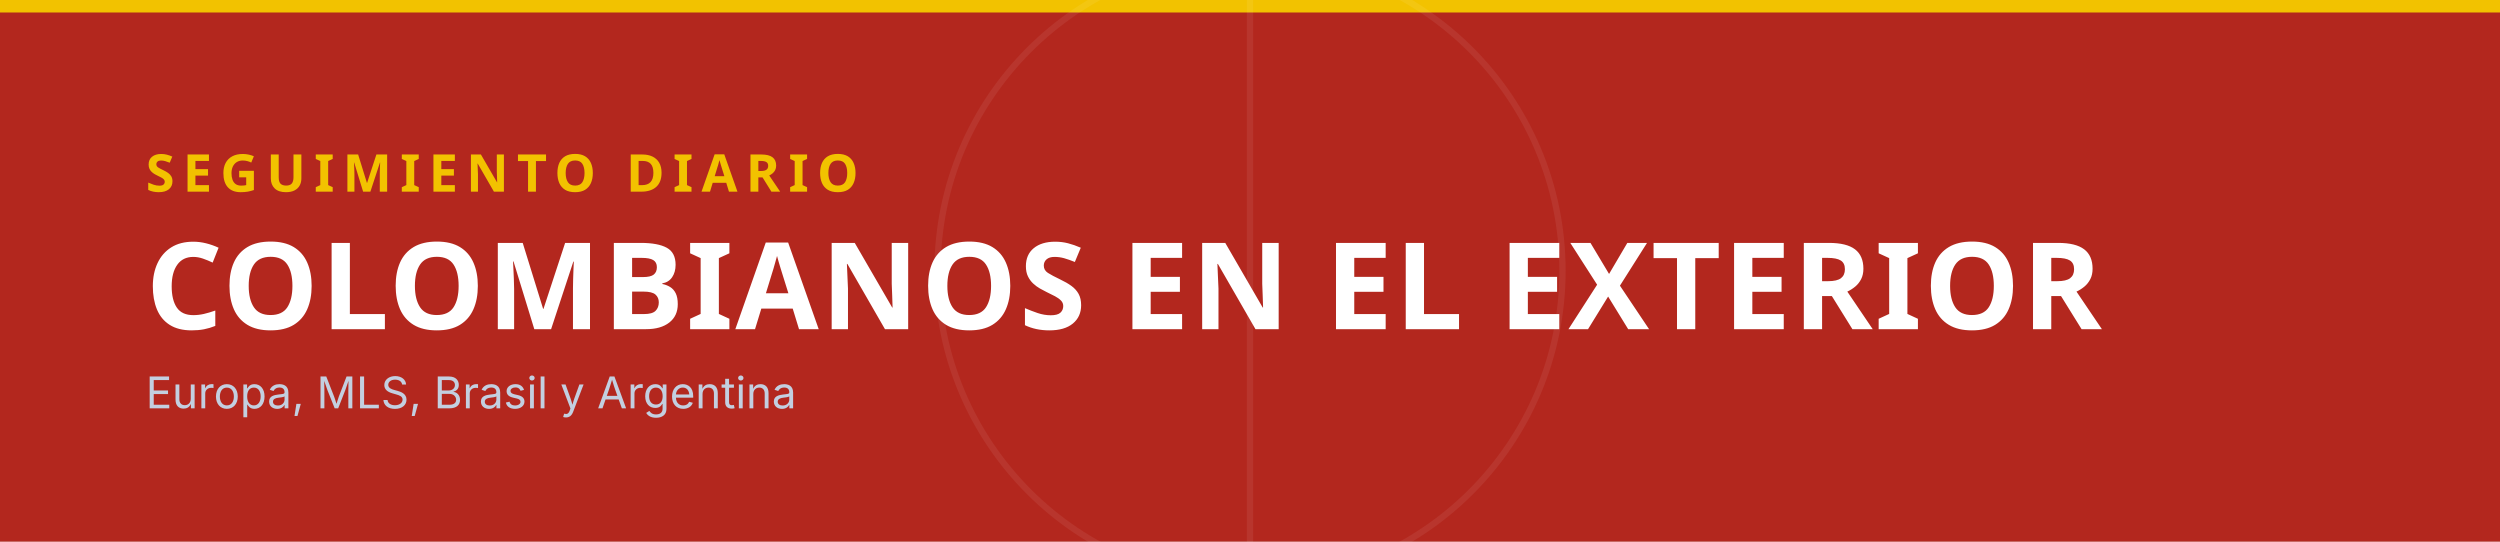
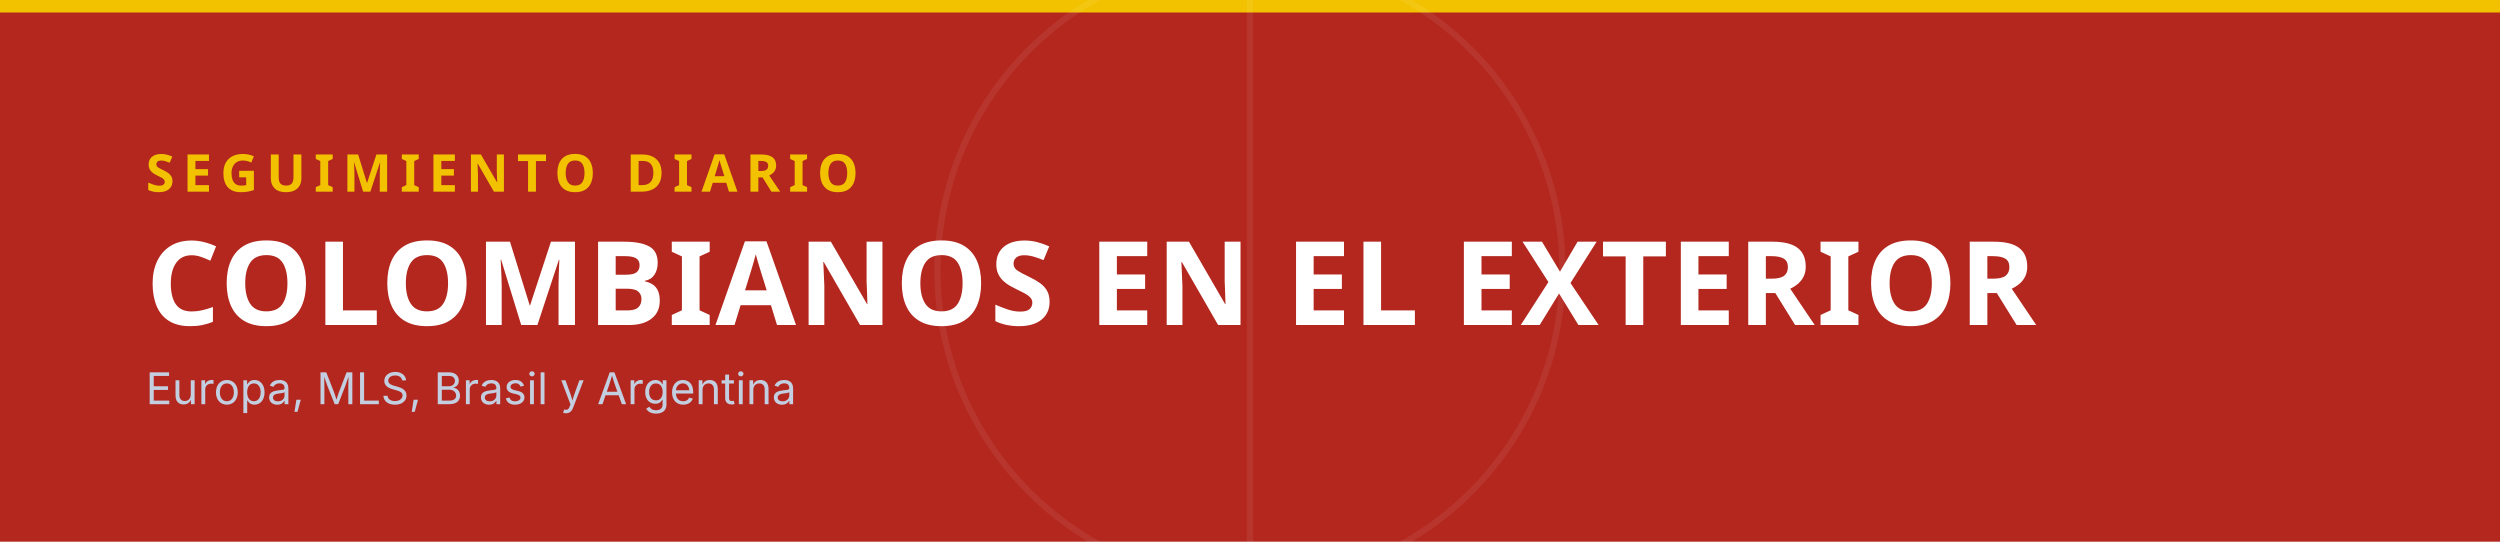
<svg xmlns="http://www.w3.org/2000/svg" viewBox="0 0 1200 260" width="1200" height="260">
  <rect width="1200" height="260" fill="#B3271E" />
  <rect width="1200" height="6" fill="#F2C200" />
  <g opacity="0.07">
    <circle cx="600" cy="130" r="150" fill="none" stroke="#FFFFFF" stroke-width="3" />
    <line x1="600" y1="-20" x2="600" y2="280" stroke="#FFFFFF" stroke-width="3" />
  </g>
  <text x="70" y="92" font-family="Barlow Condensed, Oswald, sans-serif" font-size="25" font-weight="700" fill="#F2C200" letter-spacing="4">SEGUIMIENTO DIARIO</text>
-   <text x="70" y="158" font-family="Barlow Condensed, Oswald, sans-serif" font-size="58" font-weight="700" fill="#FFFFFF" letter-spacing="1">COLOMBIANOS EN EL EXTERIOR</text>
-   <text x="70" y="196" font-family="Inter, system-ui, sans-serif" font-size="21" fill="#C3CFE0">Europa, MLS, Brasil y Argentina</text>
+   <text x="70" y="156" font-family="Barlow Condensed, Oswald, sans-serif" font-size="56" font-weight="700" fill="#FFFFFF" letter-spacing="1">COLOMBIANOS EN EL EXTERIOR</text>
+   <text x="70" y="194" font-family="Inter, system-ui, sans-serif" font-size="21" fill="#C3CFE0">Europa, MLS, Brasil y Argentina</text>
</svg>
